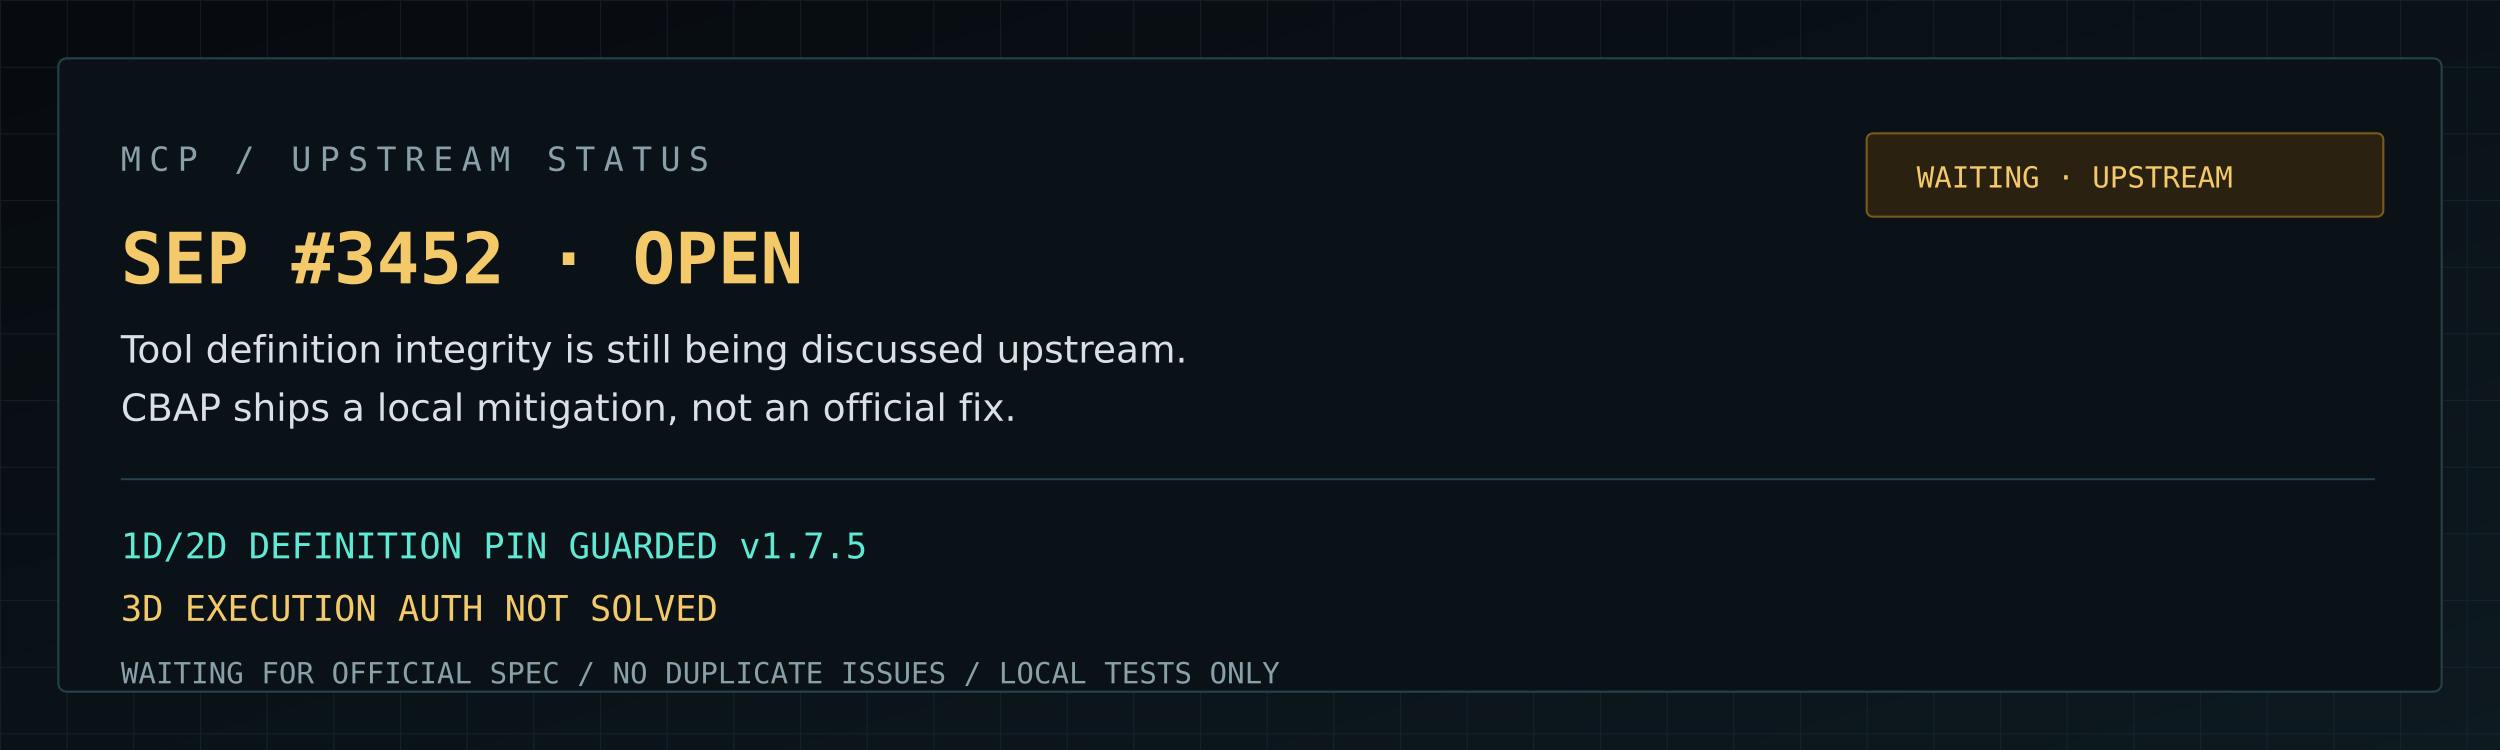
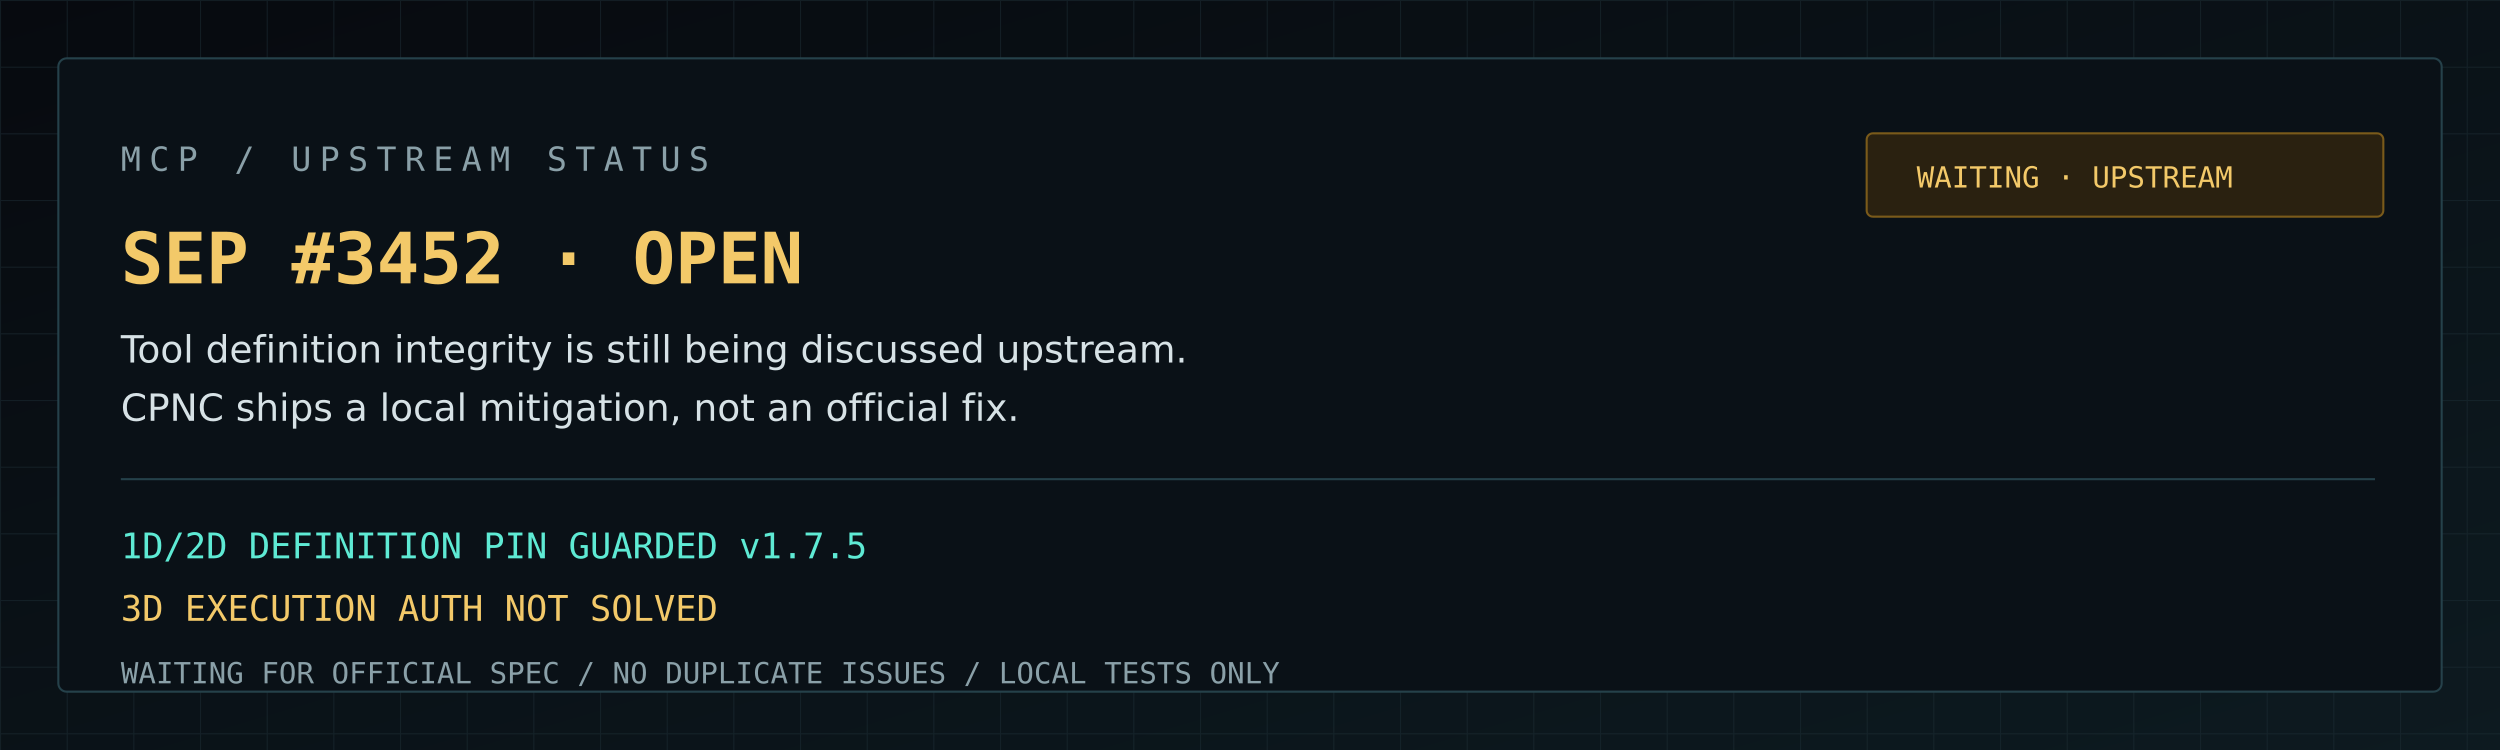
- <svg xmlns="http://www.w3.org/2000/svg" width="1200" height="360" viewBox="0 0 1200 360" role="img" aria-label="MCP upstream status: SEP 3452 open, CBAP local mitigation, execution authority not solved">
+ <svg xmlns="http://www.w3.org/2000/svg" width="1200" height="360" viewBox="0 0 1200 360" role="img" aria-label="MCP upstream status: SEP 3452 open, CPNC local mitigation, execution authority not solved">
  <defs>
    <linearGradient id="bg" x1="0" y1="0" x2="1" y2="1">
      <stop offset="0" stop-color="#070a0f" />
      <stop offset="1" stop-color="#0d1a20" />
    </linearGradient>
    <pattern id="grid" width="32" height="32" patternUnits="userSpaceOnUse">
      <path d="M 32 0 L 0 0 0 32" fill="none" stroke="#1b2c33" stroke-width="1" opacity=".55" />
    </pattern>
  </defs>
  <rect width="1200" height="360" fill="url(#bg)" />
  <rect width="1200" height="360" fill="url(#grid)" />
  <rect x="28" y="28" width="1144" height="304" rx="4" fill="#0a1117" stroke="#25414a" />
  <text x="58" y="82" fill="#8aa0a8" font-family="DejaVu Sans Mono, monospace" font-size="16" letter-spacing="4">MCP / UPSTREAM STATUS</text>
  <text x="58" y="136" fill="#f3c969" font-family="DejaVu Sans Mono, monospace" font-size="34" font-weight="700">SEP #3452 · OPEN</text>
  <text x="58" y="174" fill="#d7e2e6" font-family="DejaVu Sans, sans-serif" font-size="18">Tool definition integrity is still being discussed upstream.</text>
-   <text x="58" y="202" fill="#d7e2e6" font-family="DejaVu Sans, sans-serif" font-size="18">CBAP ships a local mitigation, not an official fix.</text>
+   <text x="58" y="202" fill="#d7e2e6" font-family="DejaVu Sans, sans-serif" font-size="18">CPNC ships a local mitigation, not an official fix.</text>
  <line x1="58" y1="230" x2="1140" y2="230" stroke="#25414a" />
  <text x="58" y="268" fill="#5eead4" font-family="DejaVu Sans Mono, monospace" font-size="17">1D/2D  DEFINITION PIN   GUARDED  v1.7.5</text>
  <text x="58" y="298" fill="#f3c969" font-family="DejaVu Sans Mono, monospace" font-size="17">3D     EXECUTION AUTH   NOT SOLVED</text>
  <text x="58" y="328" fill="#8aa0a8" font-family="DejaVu Sans Mono, monospace" font-size="14">WAITING FOR OFFICIAL SPEC / NO DUPLICATE ISSUES / LOCAL TESTS ONLY</text>
  <rect x="896" y="64" width="248" height="40" rx="3" fill="#2a2110" stroke="#7a5a1a" />
  <text x="920" y="90" fill="#f3c969" font-family="DejaVu Sans Mono, monospace" font-size="14">WAITING · UPSTREAM</text>
</svg>
